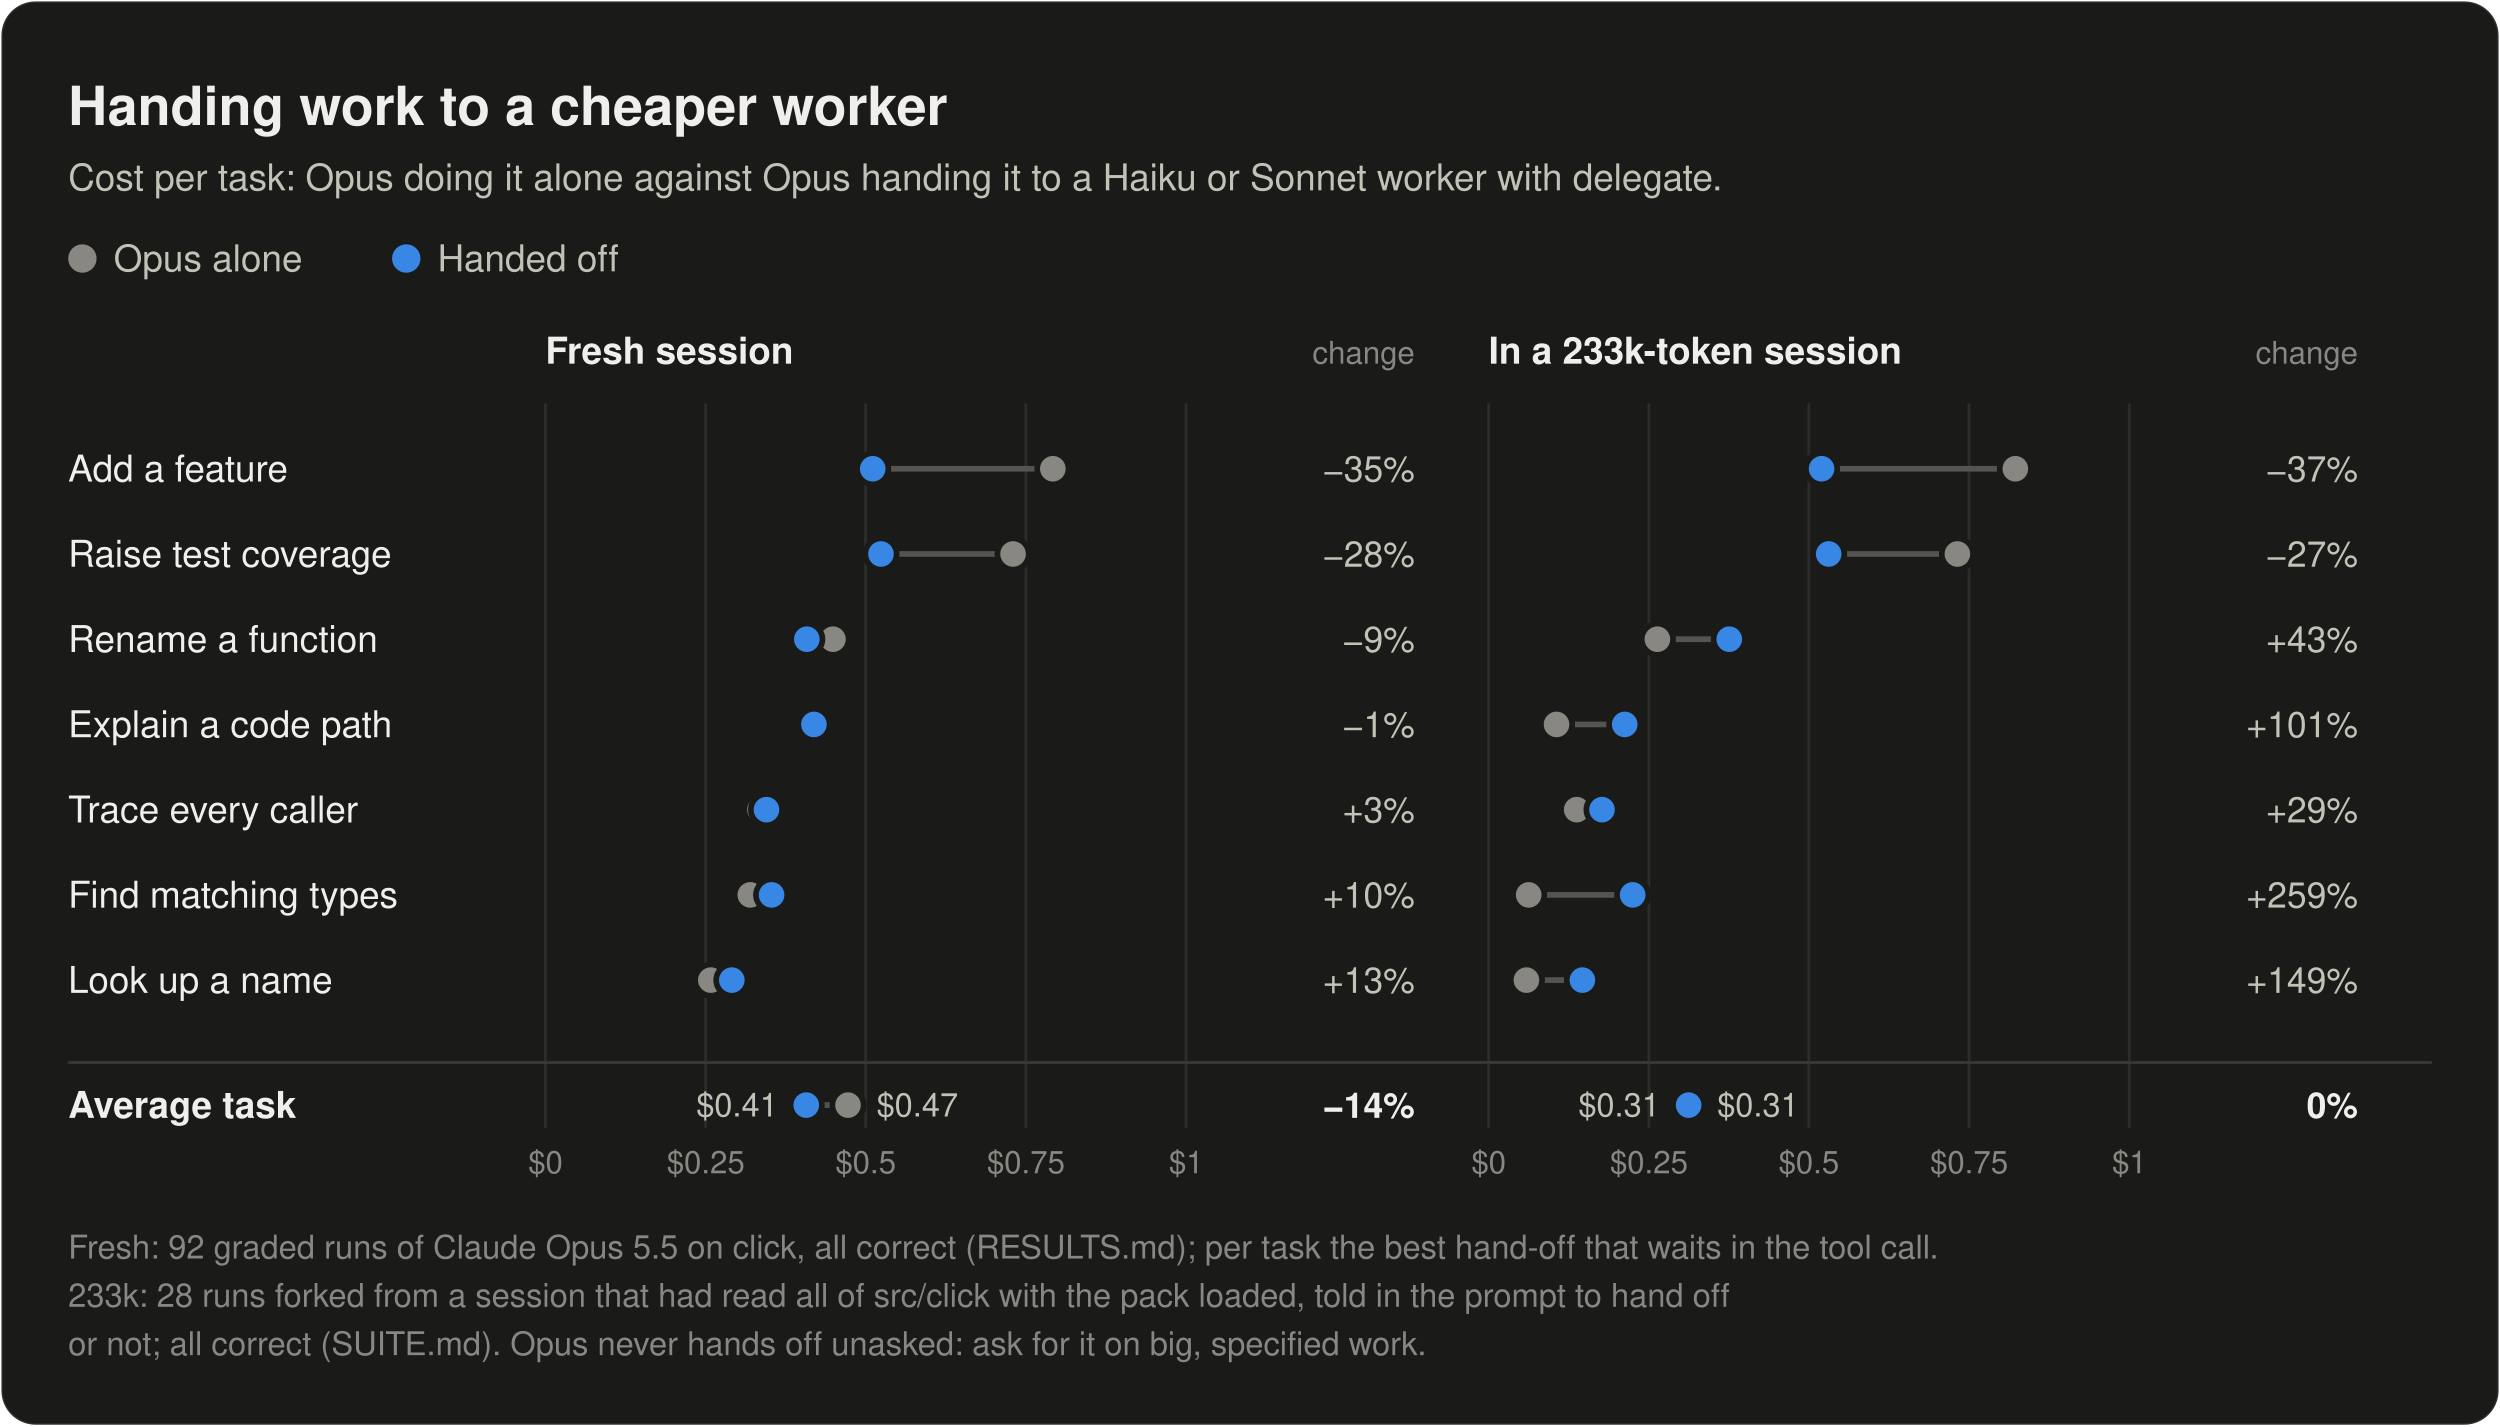
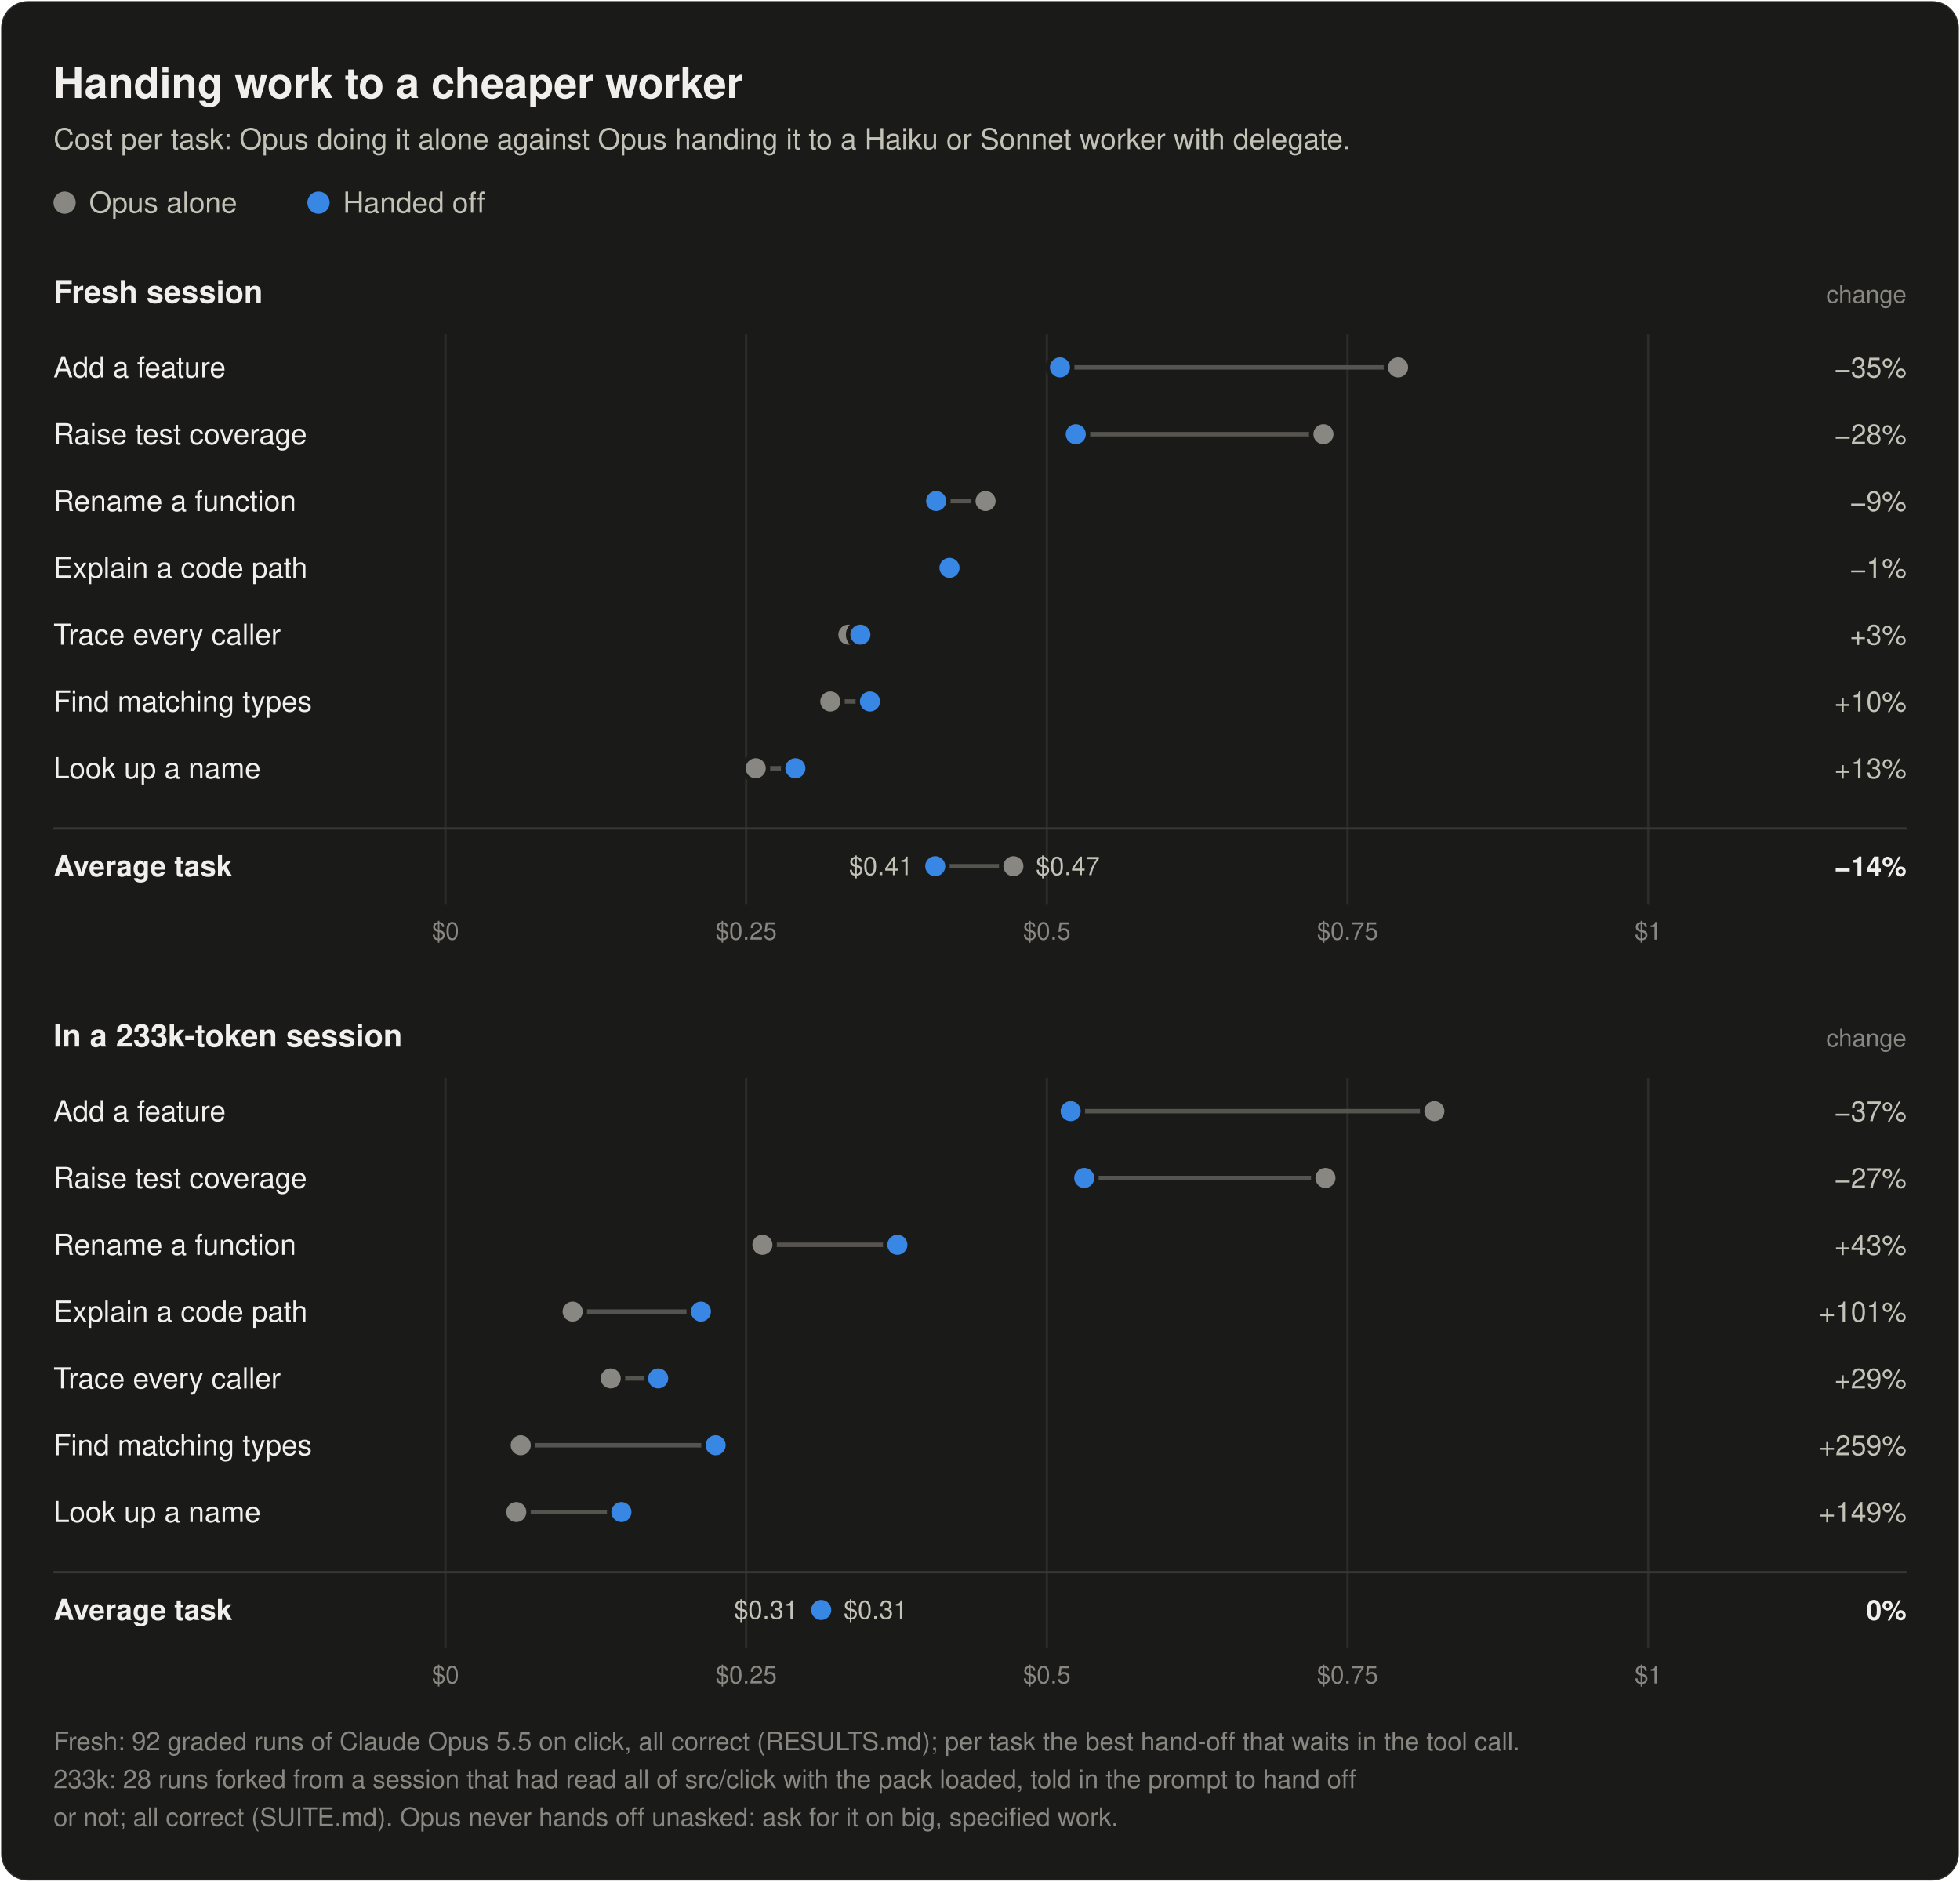
- <svg xmlns="http://www.w3.org/2000/svg" width="880" height="502" viewBox="0 0 880 502" role="img" font-family="-apple-system, BlinkMacSystemFont, 'Segoe UI', Helvetica, Arial, sans-serif">
-   <rect x="0.5" y="0.5" width="879" height="501" rx="12" fill="#1a1a19" stroke="rgba(255,255,255,0.10)" />
+ <svg xmlns="http://www.w3.org/2000/svg" width="880" height="845" viewBox="0 0 880 845" role="img" font-family="-apple-system, BlinkMacSystemFont, 'Segoe UI', Helvetica, Arial, sans-serif">
+   <rect x="0.5" y="0.5" width="879" height="844" rx="12" fill="#1a1a19" stroke="rgba(255,255,255,0.10)" />
  <text x="24.0" y="44.0" font-size="19" font-weight="600" fill="#f0efec" text-anchor="start">Handing work to a cheaper worker</text>
  <text x="24.0" y="67.0" font-size="13" font-weight="400" fill="#c3c2b7" text-anchor="start">Cost per task: Opus doing it alone against Opus handing it to a Haiku or Sonnet worker with delegate.</text>
  <circle cx="29" cy="91" r="5" fill="#898781" />
  <text x="40.0" y="95.5" font-size="13" font-weight="400" fill="#c3c2b7" text-anchor="start">Opus alone</text>
  <circle cx="143.0" cy="91" r="5" fill="#3987e5" />
  <text x="154.0" y="95.5" font-size="13" font-weight="400" fill="#c3c2b7" text-anchor="start">Handed off</text>
-   <text x="192.0" y="128.0" font-size="13" font-weight="600" fill="#f0efec" text-anchor="start">Fresh session</text>
-   <text x="498.0" y="128.0" font-size="11" font-weight="400" fill="#898781" text-anchor="end">change</text>
-   <line x1="192.0" y1="142" x2="192.0" y2="397.0" stroke="#2c2c2a" stroke-width="1" />
-   <text x="192.0" y="413.0" font-size="11" font-weight="400" fill="#898781" text-anchor="middle" style="font-variant-numeric: tabular-nums">$0</text>
-   <line x1="248.4" y1="142" x2="248.4" y2="397.0" stroke="#2c2c2a" stroke-width="1" />
-   <text x="248.4" y="413.0" font-size="11" font-weight="400" fill="#898781" text-anchor="middle" style="font-variant-numeric: tabular-nums">$0.25</text>
-   <line x1="304.7" y1="142" x2="304.7" y2="397.0" stroke="#2c2c2a" stroke-width="1" />
-   <text x="304.7" y="413.0" font-size="11" font-weight="400" fill="#898781" text-anchor="middle" style="font-variant-numeric: tabular-nums">$0.5</text>
-   <line x1="361.1" y1="142" x2="361.1" y2="397.0" stroke="#2c2c2a" stroke-width="1" />
-   <text x="361.1" y="413.0" font-size="11" font-weight="400" fill="#898781" text-anchor="middle" style="font-variant-numeric: tabular-nums">$0.75</text>
-   <line x1="417.5" y1="142" x2="417.5" y2="397.0" stroke="#2c2c2a" stroke-width="1" />
-   <text x="417.5" y="413.0" font-size="11" font-weight="400" fill="#898781" text-anchor="middle" style="font-variant-numeric: tabular-nums">$1</text>
-   <line x1="370.6" y1="165.0" x2="307.2" y2="165.0" stroke="#55544f" stroke-width="2" stroke-linecap="round" />
-   <circle cx="370.6" cy="165.0" r="5.5" fill="#898781" stroke="#1a1a19" stroke-width="2" />
-   <circle cx="307.2" cy="165.0" r="5.5" fill="#3987e5" stroke="#1a1a19" stroke-width="2" />
-   <text x="498.0" y="169.5" font-size="12.5" font-weight="400" fill="#c3c2b7" text-anchor="end" style="font-variant-numeric: tabular-nums">−35%</text>
-   <line x1="356.6" y1="195.0" x2="310.1" y2="195.0" stroke="#55544f" stroke-width="2" stroke-linecap="round" />
-   <circle cx="356.6" cy="195.0" r="5.5" fill="#898781" stroke="#1a1a19" stroke-width="2" />
-   <circle cx="310.1" cy="195.0" r="5.5" fill="#3987e5" stroke="#1a1a19" stroke-width="2" />
-   <text x="498.0" y="199.5" font-size="12.5" font-weight="400" fill="#c3c2b7" text-anchor="end" style="font-variant-numeric: tabular-nums">−28%</text>
-   <line x1="293.2" y1="225.0" x2="284.0" y2="225.0" stroke="#55544f" stroke-width="2" stroke-linecap="round" />
-   <circle cx="293.2" cy="225.0" r="5.5" fill="#898781" stroke="#1a1a19" stroke-width="2" />
-   <circle cx="284.0" cy="225.0" r="5.5" fill="#3987e5" stroke="#1a1a19" stroke-width="2" />
-   <text x="498.0" y="229.5" font-size="12.5" font-weight="400" fill="#c3c2b7" text-anchor="end" style="font-variant-numeric: tabular-nums">−9%</text>
-   <line x1="287.1" y1="255.0" x2="286.5" y2="255.0" stroke="#55544f" stroke-width="2" stroke-linecap="round" />
-   <circle cx="287.1" cy="255.0" r="5.5" fill="#898781" stroke="#1a1a19" stroke-width="2" />
-   <circle cx="286.5" cy="255.0" r="5.5" fill="#3987e5" stroke="#1a1a19" stroke-width="2" />
-   <text x="498.0" y="259.5" font-size="12.5" font-weight="400" fill="#c3c2b7" text-anchor="end" style="font-variant-numeric: tabular-nums">−1%</text>
-   <line x1="267.5" y1="285.0" x2="269.8" y2="285.0" stroke="#55544f" stroke-width="2" stroke-linecap="round" />
-   <circle cx="267.5" cy="285.0" r="5.5" fill="#898781" stroke="#1a1a19" stroke-width="2" />
-   <circle cx="269.8" cy="285.0" r="5.5" fill="#3987e5" stroke="#1a1a19" stroke-width="2" />
-   <text x="498.0" y="289.5" font-size="12.5" font-weight="400" fill="#c3c2b7" text-anchor="end" style="font-variant-numeric: tabular-nums">+3%</text>
-   <line x1="264.1" y1="315.0" x2="271.6" y2="315.0" stroke="#55544f" stroke-width="2" stroke-linecap="round" />
-   <circle cx="264.1" cy="315.0" r="5.5" fill="#898781" stroke="#1a1a19" stroke-width="2" />
-   <circle cx="271.6" cy="315.0" r="5.5" fill="#3987e5" stroke="#1a1a19" stroke-width="2" />
-   <text x="498.0" y="319.5" font-size="12.5" font-weight="400" fill="#c3c2b7" text-anchor="end" style="font-variant-numeric: tabular-nums">+10%</text>
-   <line x1="250.2" y1="345.0" x2="257.6" y2="345.0" stroke="#55544f" stroke-width="2" stroke-linecap="round" />
-   <circle cx="250.2" cy="345.0" r="5.5" fill="#898781" stroke="#1a1a19" stroke-width="2" />
-   <circle cx="257.6" cy="345.0" r="5.5" fill="#3987e5" stroke="#1a1a19" stroke-width="2" />
-   <text x="498.0" y="349.5" font-size="12.5" font-weight="400" fill="#c3c2b7" text-anchor="end" style="font-variant-numeric: tabular-nums">+13%</text>
-   <line x1="298.5" y1="389.0" x2="283.8" y2="389.0" stroke="#55544f" stroke-width="2" stroke-linecap="round" />
-   <circle cx="298.5" cy="389.0" r="5.5" fill="#898781" stroke="#1a1a19" stroke-width="2" />
-   <circle cx="283.8" cy="389.0" r="5.5" fill="#3987e5" stroke="#1a1a19" stroke-width="2" />
-   <text x="498.0" y="393.5" font-size="12.5" font-weight="600" fill="#f0efec" text-anchor="end" style="font-variant-numeric: tabular-nums">−14%</text>
-   <text x="273.8" y="393.0" font-size="11.5" font-weight="400" fill="#c3c2b7" text-anchor="end" style="font-variant-numeric: tabular-nums">$0.41</text>
-   <text x="308.5" y="393.0" font-size="11.5" font-weight="400" fill="#c3c2b7" text-anchor="start" style="font-variant-numeric: tabular-nums">$0.47</text>
-   <text x="524.0" y="128.0" font-size="13" font-weight="600" fill="#f0efec" text-anchor="start">In a 233k-token session</text>
-   <text x="830.0" y="128.0" font-size="11" font-weight="400" fill="#898781" text-anchor="end">change</text>
-   <line x1="524.0" y1="142" x2="524.0" y2="397.0" stroke="#2c2c2a" stroke-width="1" />
-   <text x="524.0" y="413.0" font-size="11" font-weight="400" fill="#898781" text-anchor="middle" style="font-variant-numeric: tabular-nums">$0</text>
-   <line x1="580.4" y1="142" x2="580.4" y2="397.0" stroke="#2c2c2a" stroke-width="1" />
-   <text x="580.4" y="413.0" font-size="11" font-weight="400" fill="#898781" text-anchor="middle" style="font-variant-numeric: tabular-nums">$0.25</text>
-   <line x1="636.7" y1="142" x2="636.7" y2="397.0" stroke="#2c2c2a" stroke-width="1" />
-   <text x="636.7" y="413.0" font-size="11" font-weight="400" fill="#898781" text-anchor="middle" style="font-variant-numeric: tabular-nums">$0.5</text>
-   <line x1="693.1" y1="142" x2="693.1" y2="397.0" stroke="#2c2c2a" stroke-width="1" />
-   <text x="693.1" y="413.0" font-size="11" font-weight="400" fill="#898781" text-anchor="middle" style="font-variant-numeric: tabular-nums">$0.75</text>
-   <line x1="749.5" y1="142" x2="749.5" y2="397.0" stroke="#2c2c2a" stroke-width="1" />
-   <text x="749.5" y="413.0" font-size="11" font-weight="400" fill="#898781" text-anchor="middle" style="font-variant-numeric: tabular-nums">$1</text>
-   <line x1="709.4" y1="165.0" x2="641.2" y2="165.0" stroke="#55544f" stroke-width="2" stroke-linecap="round" />
-   <circle cx="709.4" cy="165.0" r="5.5" fill="#898781" stroke="#1a1a19" stroke-width="2" />
-   <circle cx="641.2" cy="165.0" r="5.5" fill="#3987e5" stroke="#1a1a19" stroke-width="2" />
-   <text x="830.0" y="169.5" font-size="12.5" font-weight="400" fill="#c3c2b7" text-anchor="end" style="font-variant-numeric: tabular-nums">−37%</text>
-   <line x1="689.0" y1="195.0" x2="643.7" y2="195.0" stroke="#55544f" stroke-width="2" stroke-linecap="round" />
-   <circle cx="689.0" cy="195.0" r="5.5" fill="#898781" stroke="#1a1a19" stroke-width="2" />
-   <circle cx="643.7" cy="195.0" r="5.5" fill="#3987e5" stroke="#1a1a19" stroke-width="2" />
-   <text x="830.0" y="199.5" font-size="12.5" font-weight="400" fill="#c3c2b7" text-anchor="end" style="font-variant-numeric: tabular-nums">−27%</text>
-   <line x1="583.4" y1="225.0" x2="608.7" y2="225.0" stroke="#55544f" stroke-width="2" stroke-linecap="round" />
-   <circle cx="583.4" cy="225.0" r="5.5" fill="#898781" stroke="#1a1a19" stroke-width="2" />
-   <circle cx="608.7" cy="225.0" r="5.5" fill="#3987e5" stroke="#1a1a19" stroke-width="2" />
-   <text x="830.0" y="229.5" font-size="12.5" font-weight="400" fill="#c3c2b7" text-anchor="end" style="font-variant-numeric: tabular-nums">+43%</text>
-   <line x1="547.9" y1="255.0" x2="571.9" y2="255.0" stroke="#55544f" stroke-width="2" stroke-linecap="round" />
-   <circle cx="547.9" cy="255.0" r="5.5" fill="#898781" stroke="#1a1a19" stroke-width="2" />
-   <circle cx="571.9" cy="255.0" r="5.5" fill="#3987e5" stroke="#1a1a19" stroke-width="2" />
-   <text x="830.0" y="259.5" font-size="12.5" font-weight="400" fill="#c3c2b7" text-anchor="end" style="font-variant-numeric: tabular-nums">+101%</text>
-   <line x1="555.0" y1="285.0" x2="563.9" y2="285.0" stroke="#55544f" stroke-width="2" stroke-linecap="round" />
-   <circle cx="555.0" cy="285.0" r="5.5" fill="#898781" stroke="#1a1a19" stroke-width="2" />
-   <circle cx="563.9" cy="285.0" r="5.5" fill="#3987e5" stroke="#1a1a19" stroke-width="2" />
-   <text x="830.0" y="289.5" font-size="12.5" font-weight="400" fill="#c3c2b7" text-anchor="end" style="font-variant-numeric: tabular-nums">+29%</text>
-   <line x1="538.1" y1="315.0" x2="574.7" y2="315.0" stroke="#55544f" stroke-width="2" stroke-linecap="round" />
-   <circle cx="538.1" cy="315.0" r="5.5" fill="#898781" stroke="#1a1a19" stroke-width="2" />
-   <circle cx="574.7" cy="315.0" r="5.5" fill="#3987e5" stroke="#1a1a19" stroke-width="2" />
-   <text x="830.0" y="319.5" font-size="12.5" font-weight="400" fill="#c3c2b7" text-anchor="end" style="font-variant-numeric: tabular-nums">+259%</text>
-   <line x1="537.3" y1="345.0" x2="557.0" y2="345.0" stroke="#55544f" stroke-width="2" stroke-linecap="round" />
-   <circle cx="537.3" cy="345.0" r="5.5" fill="#898781" stroke="#1a1a19" stroke-width="2" />
-   <circle cx="557.0" cy="345.0" r="5.5" fill="#3987e5" stroke="#1a1a19" stroke-width="2" />
-   <text x="830.0" y="349.5" font-size="12.5" font-weight="400" fill="#c3c2b7" text-anchor="end" style="font-variant-numeric: tabular-nums">+149%</text>
-   <line x1="594.3" y1="389.0" x2="594.4" y2="389.0" stroke="#55544f" stroke-width="2" stroke-linecap="round" />
-   <circle cx="594.3" cy="389.0" r="5.5" fill="#898781" stroke="#1a1a19" stroke-width="2" />
-   <circle cx="594.4" cy="389.0" r="5.5" fill="#3987e5" stroke="#1a1a19" stroke-width="2" />
-   <text x="830.0" y="393.5" font-size="12.5" font-weight="600" fill="#f0efec" text-anchor="end" style="font-variant-numeric: tabular-nums">0%</text>
-   <text x="584.3" y="393.0" font-size="11.5" font-weight="400" fill="#c3c2b7" text-anchor="end" style="font-variant-numeric: tabular-nums">$0.31</text>
-   <text x="604.4" y="393.0" font-size="11.5" font-weight="400" fill="#c3c2b7" text-anchor="start" style="font-variant-numeric: tabular-nums">$0.31</text>
+   <text x="24.0" y="136.0" font-size="14" font-weight="600" fill="#f0efec" text-anchor="start">Fresh session</text>
+   <text x="856.0" y="136.0" font-size="11" font-weight="400" fill="#898781" text-anchor="end">change</text>
+   <line x1="200.0" y1="150" x2="200.0" y2="406" stroke="#2c2c2a" stroke-width="1" />
+   <text x="200.0" y="422.0" font-size="11" font-weight="400" fill="#898781" text-anchor="middle" style="font-variant-numeric: tabular-nums">$0</text>
+   <line x1="335.0" y1="150" x2="335.0" y2="406" stroke="#2c2c2a" stroke-width="1" />
+   <text x="335.0" y="422.0" font-size="11" font-weight="400" fill="#898781" text-anchor="middle" style="font-variant-numeric: tabular-nums">$0.25</text>
+   <line x1="470.0" y1="150" x2="470.0" y2="406" stroke="#2c2c2a" stroke-width="1" />
+   <text x="470.0" y="422.0" font-size="11" font-weight="400" fill="#898781" text-anchor="middle" style="font-variant-numeric: tabular-nums">$0.5</text>
+   <line x1="605.0" y1="150" x2="605.0" y2="406" stroke="#2c2c2a" stroke-width="1" />
+   <text x="605.0" y="422.0" font-size="11" font-weight="400" fill="#898781" text-anchor="middle" style="font-variant-numeric: tabular-nums">$0.75</text>
+   <line x1="740.0" y1="150" x2="740.0" y2="406" stroke="#2c2c2a" stroke-width="1" />
+   <text x="740.0" y="422.0" font-size="11" font-weight="400" fill="#898781" text-anchor="middle" style="font-variant-numeric: tabular-nums">$1</text>
+   <line x1="24" y1="372.0" x2="856" y2="372.0" stroke="#383835" stroke-width="1" />
  <text x="24.0" y="169.5" font-size="13" font-weight="400" fill="#f0efec" text-anchor="start">Add a feature</text>
+   <line x1="627.7" y1="165.0" x2="475.9" y2="165.0" stroke="#55544f" stroke-width="2" stroke-linecap="round" />
+   <circle cx="627.7" cy="165.0" r="5.5" fill="#898781" stroke="#1a1a19" stroke-width="2" />
+   <circle cx="475.9" cy="165.0" r="5.5" fill="#3987e5" stroke="#1a1a19" stroke-width="2" />
+   <text x="856.0" y="169.5" font-size="12.5" font-weight="400" fill="#c3c2b7" text-anchor="end" style="font-variant-numeric: tabular-nums">−35%</text>
  <text x="24.0" y="199.5" font-size="13" font-weight="400" fill="#f0efec" text-anchor="start">Raise test coverage</text>
+   <line x1="594.2" y1="195.0" x2="483.0" y2="195.0" stroke="#55544f" stroke-width="2" stroke-linecap="round" />
+   <circle cx="594.2" cy="195.0" r="5.5" fill="#898781" stroke="#1a1a19" stroke-width="2" />
+   <circle cx="483.0" cy="195.0" r="5.5" fill="#3987e5" stroke="#1a1a19" stroke-width="2" />
+   <text x="856.0" y="199.5" font-size="12.5" font-weight="400" fill="#c3c2b7" text-anchor="end" style="font-variant-numeric: tabular-nums">−28%</text>
  <text x="24.0" y="229.5" font-size="13" font-weight="400" fill="#f0efec" text-anchor="start">Rename a function</text>
+   <line x1="442.5" y1="225.0" x2="420.3" y2="225.0" stroke="#55544f" stroke-width="2" stroke-linecap="round" />
+   <circle cx="442.5" cy="225.0" r="5.5" fill="#898781" stroke="#1a1a19" stroke-width="2" />
+   <circle cx="420.3" cy="225.0" r="5.5" fill="#3987e5" stroke="#1a1a19" stroke-width="2" />
+   <text x="856.0" y="229.5" font-size="12.5" font-weight="400" fill="#c3c2b7" text-anchor="end" style="font-variant-numeric: tabular-nums">−9%</text>
  <text x="24.0" y="259.5" font-size="13" font-weight="400" fill="#f0efec" text-anchor="start">Explain a code path</text>
+   <line x1="427.9" y1="255.0" x2="426.3" y2="255.0" stroke="#55544f" stroke-width="2" stroke-linecap="round" />
+   <circle cx="427.9" cy="255.0" r="5.5" fill="#898781" stroke="#1a1a19" stroke-width="2" />
+   <circle cx="426.3" cy="255.0" r="5.5" fill="#3987e5" stroke="#1a1a19" stroke-width="2" />
+   <text x="856.0" y="259.5" font-size="12.5" font-weight="400" fill="#c3c2b7" text-anchor="end" style="font-variant-numeric: tabular-nums">−1%</text>
  <text x="24.0" y="289.5" font-size="13" font-weight="400" fill="#f0efec" text-anchor="start">Trace every caller</text>
+   <line x1="380.9" y1="285.0" x2="386.3" y2="285.0" stroke="#55544f" stroke-width="2" stroke-linecap="round" />
+   <circle cx="380.9" cy="285.0" r="5.5" fill="#898781" stroke="#1a1a19" stroke-width="2" />
+   <circle cx="386.3" cy="285.0" r="5.5" fill="#3987e5" stroke="#1a1a19" stroke-width="2" />
+   <text x="856.0" y="289.5" font-size="12.5" font-weight="400" fill="#c3c2b7" text-anchor="end" style="font-variant-numeric: tabular-nums">+3%</text>
  <text x="24.0" y="319.5" font-size="13" font-weight="400" fill="#f0efec" text-anchor="start">Find matching types</text>
+   <line x1="372.8" y1="315.0" x2="390.6" y2="315.0" stroke="#55544f" stroke-width="2" stroke-linecap="round" />
+   <circle cx="372.8" cy="315.0" r="5.5" fill="#898781" stroke="#1a1a19" stroke-width="2" />
+   <circle cx="390.6" cy="315.0" r="5.5" fill="#3987e5" stroke="#1a1a19" stroke-width="2" />
+   <text x="856.0" y="319.5" font-size="12.5" font-weight="400" fill="#c3c2b7" text-anchor="end" style="font-variant-numeric: tabular-nums">+10%</text>
  <text x="24.0" y="349.5" font-size="13" font-weight="400" fill="#f0efec" text-anchor="start">Look up a name</text>
-   <line x1="24" y1="374.0" x2="856" y2="374.0" stroke="#383835" stroke-width="1" />
+   <line x1="339.3" y1="345.0" x2="357.1" y2="345.0" stroke="#55544f" stroke-width="2" stroke-linecap="round" />
+   <circle cx="339.3" cy="345.0" r="5.5" fill="#898781" stroke="#1a1a19" stroke-width="2" />
+   <circle cx="357.1" cy="345.0" r="5.5" fill="#3987e5" stroke="#1a1a19" stroke-width="2" />
+   <text x="856.0" y="349.5" font-size="12.5" font-weight="400" fill="#c3c2b7" text-anchor="end" style="font-variant-numeric: tabular-nums">+13%</text>
  <text x="24.0" y="393.5" font-size="13" font-weight="600" fill="#f0efec" text-anchor="start">Average task</text>
-   <text x="24.0" y="443.0" font-size="11.5" font-weight="400" fill="#898781" text-anchor="start">Fresh: 92 graded runs of Claude Opus 5.5 on click, all correct (RESULTS.md); per task the best hand-off that waits in the tool call.</text>
-   <text x="24.0" y="460.0" font-size="11.5" font-weight="400" fill="#898781" text-anchor="start">233k: 28 runs forked from a session that had read all of src/click with the pack loaded, told in the prompt to hand off</text>
-   <text x="24.0" y="477.0" font-size="11.5" font-weight="400" fill="#898781" text-anchor="start">or not; all correct (SUITE.md). Opus never hands off unasked: ask for it on big, specified work.</text>
+   <line x1="455.0" y1="389.0" x2="419.9" y2="389.0" stroke="#55544f" stroke-width="2" stroke-linecap="round" />
+   <circle cx="455.0" cy="389.0" r="5.5" fill="#898781" stroke="#1a1a19" stroke-width="2" />
+   <circle cx="419.9" cy="389.0" r="5.5" fill="#3987e5" stroke="#1a1a19" stroke-width="2" />
+   <text x="856.0" y="393.5" font-size="12.5" font-weight="600" fill="#f0efec" text-anchor="end" style="font-variant-numeric: tabular-nums">−14%</text>
+   <text x="409.9" y="393.0" font-size="11.5" font-weight="400" fill="#c3c2b7" text-anchor="end" style="font-variant-numeric: tabular-nums">$0.41</text>
+   <text x="465.0" y="393.0" font-size="11.5" font-weight="400" fill="#c3c2b7" text-anchor="start" style="font-variant-numeric: tabular-nums">$0.47</text>
+   <text x="24.0" y="470.0" font-size="14" font-weight="600" fill="#f0efec" text-anchor="start">In a 233k-token session</text>
+   <text x="856.0" y="470.0" font-size="11" font-weight="400" fill="#898781" text-anchor="end">change</text>
+   <line x1="200.0" y1="484" x2="200.0" y2="740" stroke="#2c2c2a" stroke-width="1" />
+   <text x="200.0" y="756.0" font-size="11" font-weight="400" fill="#898781" text-anchor="middle" style="font-variant-numeric: tabular-nums">$0</text>
+   <line x1="335.0" y1="484" x2="335.0" y2="740" stroke="#2c2c2a" stroke-width="1" />
+   <text x="335.0" y="756.0" font-size="11" font-weight="400" fill="#898781" text-anchor="middle" style="font-variant-numeric: tabular-nums">$0.25</text>
+   <line x1="470.0" y1="484" x2="470.0" y2="740" stroke="#2c2c2a" stroke-width="1" />
+   <text x="470.0" y="756.0" font-size="11" font-weight="400" fill="#898781" text-anchor="middle" style="font-variant-numeric: tabular-nums">$0.5</text>
+   <line x1="605.0" y1="484" x2="605.0" y2="740" stroke="#2c2c2a" stroke-width="1" />
+   <text x="605.0" y="756.0" font-size="11" font-weight="400" fill="#898781" text-anchor="middle" style="font-variant-numeric: tabular-nums">$0.75</text>
+   <line x1="740.0" y1="484" x2="740.0" y2="740" stroke="#2c2c2a" stroke-width="1" />
+   <text x="740.0" y="756.0" font-size="11" font-weight="400" fill="#898781" text-anchor="middle" style="font-variant-numeric: tabular-nums">$1</text>
+   <line x1="24" y1="706.0" x2="856" y2="706.0" stroke="#383835" stroke-width="1" />
+   <text x="24.0" y="503.5" font-size="13" font-weight="400" fill="#f0efec" text-anchor="start">Add a feature</text>
+   <line x1="644.0" y1="499.0" x2="480.7" y2="499.0" stroke="#55544f" stroke-width="2" stroke-linecap="round" />
+   <circle cx="644.0" cy="499.0" r="5.5" fill="#898781" stroke="#1a1a19" stroke-width="2" />
+   <circle cx="480.7" cy="499.0" r="5.5" fill="#3987e5" stroke="#1a1a19" stroke-width="2" />
+   <text x="856.0" y="503.5" font-size="12.5" font-weight="400" fill="#c3c2b7" text-anchor="end" style="font-variant-numeric: tabular-nums">−37%</text>
+   <text x="24.0" y="533.5" font-size="13" font-weight="400" fill="#f0efec" text-anchor="start">Raise test coverage</text>
+   <line x1="595.1" y1="529.0" x2="486.8" y2="529.0" stroke="#55544f" stroke-width="2" stroke-linecap="round" />
+   <circle cx="595.1" cy="529.0" r="5.5" fill="#898781" stroke="#1a1a19" stroke-width="2" />
+   <circle cx="486.8" cy="529.0" r="5.5" fill="#3987e5" stroke="#1a1a19" stroke-width="2" />
+   <text x="856.0" y="533.5" font-size="12.5" font-weight="400" fill="#c3c2b7" text-anchor="end" style="font-variant-numeric: tabular-nums">−27%</text>
+   <text x="24.0" y="563.5" font-size="13" font-weight="400" fill="#f0efec" text-anchor="start">Rename a function</text>
+   <line x1="342.3" y1="559.0" x2="402.9" y2="559.0" stroke="#55544f" stroke-width="2" stroke-linecap="round" />
+   <circle cx="342.3" cy="559.0" r="5.5" fill="#898781" stroke="#1a1a19" stroke-width="2" />
+   <circle cx="402.9" cy="559.0" r="5.5" fill="#3987e5" stroke="#1a1a19" stroke-width="2" />
+   <text x="856.0" y="563.5" font-size="12.5" font-weight="400" fill="#c3c2b7" text-anchor="end" style="font-variant-numeric: tabular-nums">+43%</text>
+   <text x="24.0" y="593.5" font-size="13" font-weight="400" fill="#f0efec" text-anchor="start">Explain a code path</text>
+   <line x1="257.1" y1="589.0" x2="314.7" y2="589.0" stroke="#55544f" stroke-width="2" stroke-linecap="round" />
+   <circle cx="257.1" cy="589.0" r="5.5" fill="#898781" stroke="#1a1a19" stroke-width="2" />
+   <circle cx="314.7" cy="589.0" r="5.5" fill="#3987e5" stroke="#1a1a19" stroke-width="2" />
+   <text x="856.0" y="593.5" font-size="12.5" font-weight="400" fill="#c3c2b7" text-anchor="end" style="font-variant-numeric: tabular-nums">+101%</text>
+   <text x="24.0" y="623.5" font-size="13" font-weight="400" fill="#f0efec" text-anchor="start">Trace every caller</text>
+   <line x1="274.2" y1="619.0" x2="295.5" y2="619.0" stroke="#55544f" stroke-width="2" stroke-linecap="round" />
+   <circle cx="274.2" cy="619.0" r="5.5" fill="#898781" stroke="#1a1a19" stroke-width="2" />
+   <circle cx="295.5" cy="619.0" r="5.5" fill="#3987e5" stroke="#1a1a19" stroke-width="2" />
+   <text x="856.0" y="623.5" font-size="12.5" font-weight="400" fill="#c3c2b7" text-anchor="end" style="font-variant-numeric: tabular-nums">+29%</text>
+   <text x="24.0" y="653.5" font-size="13" font-weight="400" fill="#f0efec" text-anchor="start">Find matching types</text>
+   <line x1="233.8" y1="649.0" x2="321.3" y2="649.0" stroke="#55544f" stroke-width="2" stroke-linecap="round" />
+   <circle cx="233.8" cy="649.0" r="5.5" fill="#898781" stroke="#1a1a19" stroke-width="2" />
+   <circle cx="321.3" cy="649.0" r="5.5" fill="#3987e5" stroke="#1a1a19" stroke-width="2" />
+   <text x="856.0" y="653.5" font-size="12.5" font-weight="400" fill="#c3c2b7" text-anchor="end" style="font-variant-numeric: tabular-nums">+259%</text>
+   <text x="24.0" y="683.5" font-size="13" font-weight="400" fill="#f0efec" text-anchor="start">Look up a name</text>
+   <line x1="231.8" y1="679.0" x2="279.0" y2="679.0" stroke="#55544f" stroke-width="2" stroke-linecap="round" />
+   <circle cx="231.8" cy="679.0" r="5.5" fill="#898781" stroke="#1a1a19" stroke-width="2" />
+   <circle cx="279.0" cy="679.0" r="5.5" fill="#3987e5" stroke="#1a1a19" stroke-width="2" />
+   <text x="856.0" y="683.5" font-size="12.5" font-weight="400" fill="#c3c2b7" text-anchor="end" style="font-variant-numeric: tabular-nums">+149%</text>
+   <text x="24.0" y="727.5" font-size="13" font-weight="600" fill="#f0efec" text-anchor="start">Average task</text>
+   <line x1="368.3" y1="723.0" x2="368.7" y2="723.0" stroke="#55544f" stroke-width="2" stroke-linecap="round" />
+   <circle cx="368.3" cy="723.0" r="5.5" fill="#898781" stroke="#1a1a19" stroke-width="2" />
+   <circle cx="368.7" cy="723.0" r="5.5" fill="#3987e5" stroke="#1a1a19" stroke-width="2" />
+   <text x="856.0" y="727.5" font-size="12.5" font-weight="600" fill="#f0efec" text-anchor="end" style="font-variant-numeric: tabular-nums">0%</text>
+   <text x="358.3" y="727.0" font-size="11.5" font-weight="400" fill="#c3c2b7" text-anchor="end" style="font-variant-numeric: tabular-nums">$0.31</text>
+   <text x="378.7" y="727.0" font-size="11.5" font-weight="400" fill="#c3c2b7" text-anchor="start" style="font-variant-numeric: tabular-nums">$0.31</text>
+   <text x="24.0" y="786.0" font-size="11.5" font-weight="400" fill="#898781" text-anchor="start">Fresh: 92 graded runs of Claude Opus 5.5 on click, all correct (RESULTS.md); per task the best hand-off that waits in the tool call.</text>
+   <text x="24.0" y="803.0" font-size="11.5" font-weight="400" fill="#898781" text-anchor="start">233k: 28 runs forked from a session that had read all of src/click with the pack loaded, told in the prompt to hand off</text>
+   <text x="24.0" y="820.0" font-size="11.5" font-weight="400" fill="#898781" text-anchor="start">or not; all correct (SUITE.md). Opus never hands off unasked: ask for it on big, specified work.</text>
</svg>
